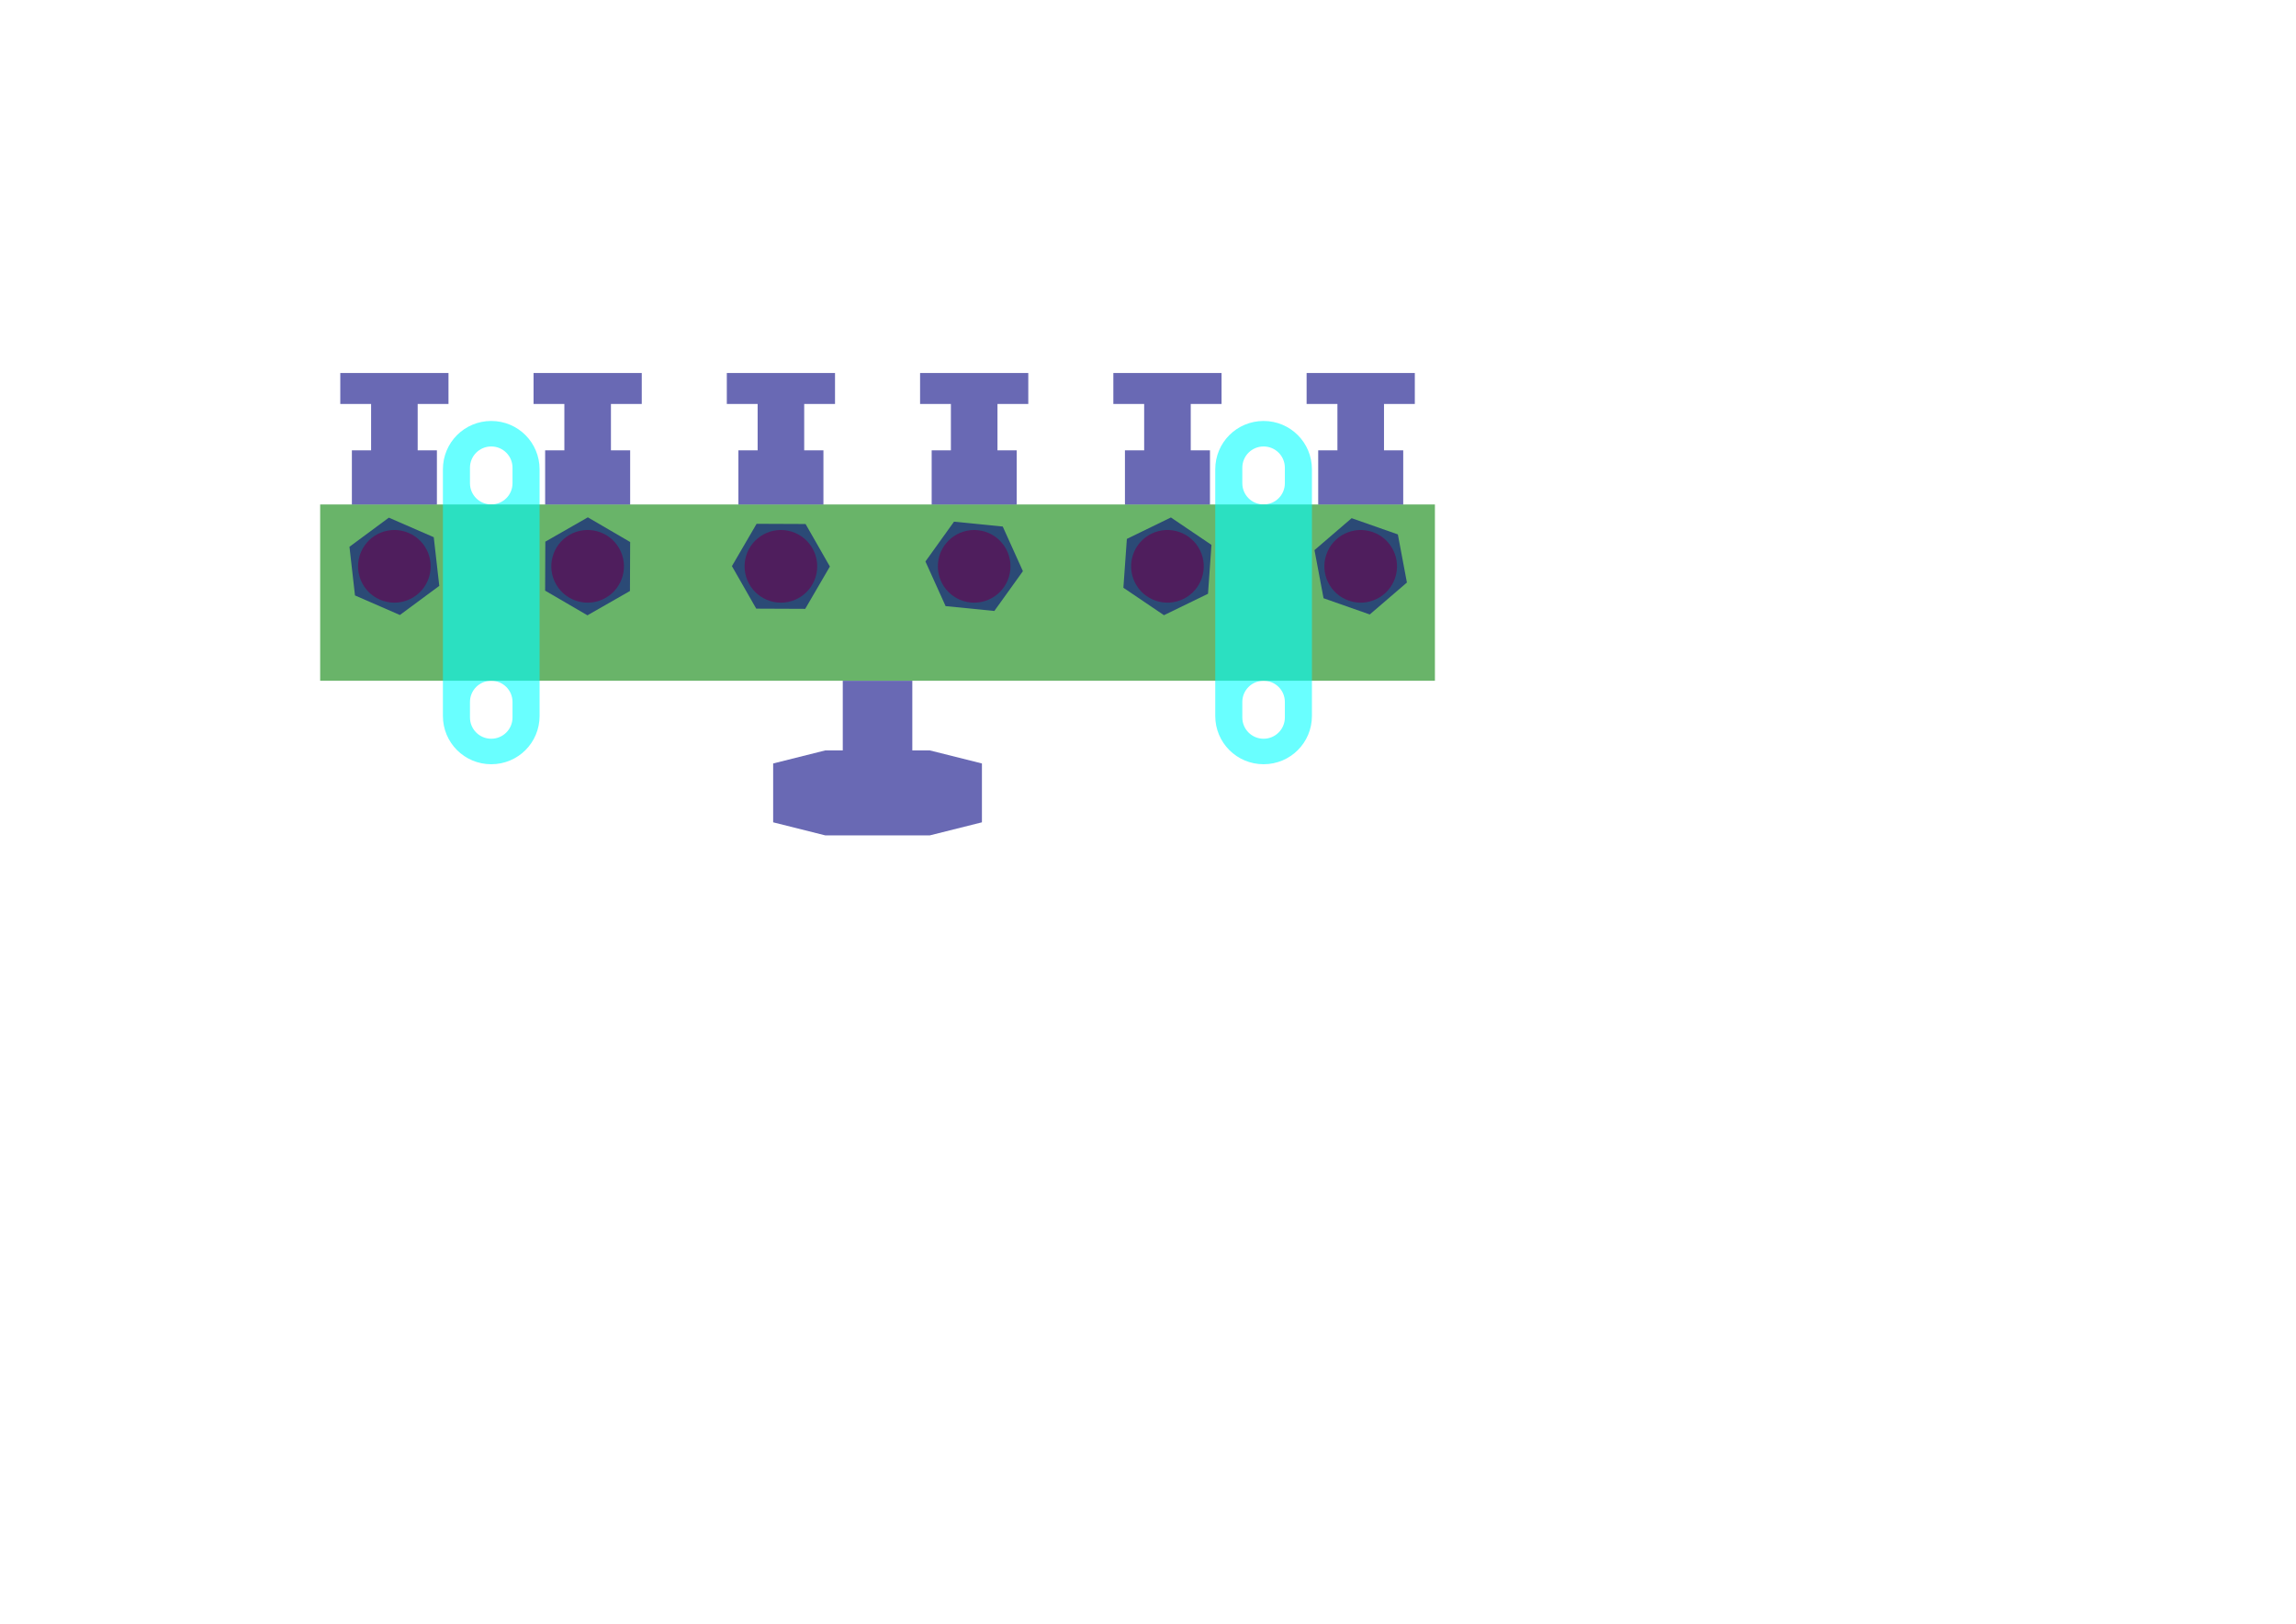
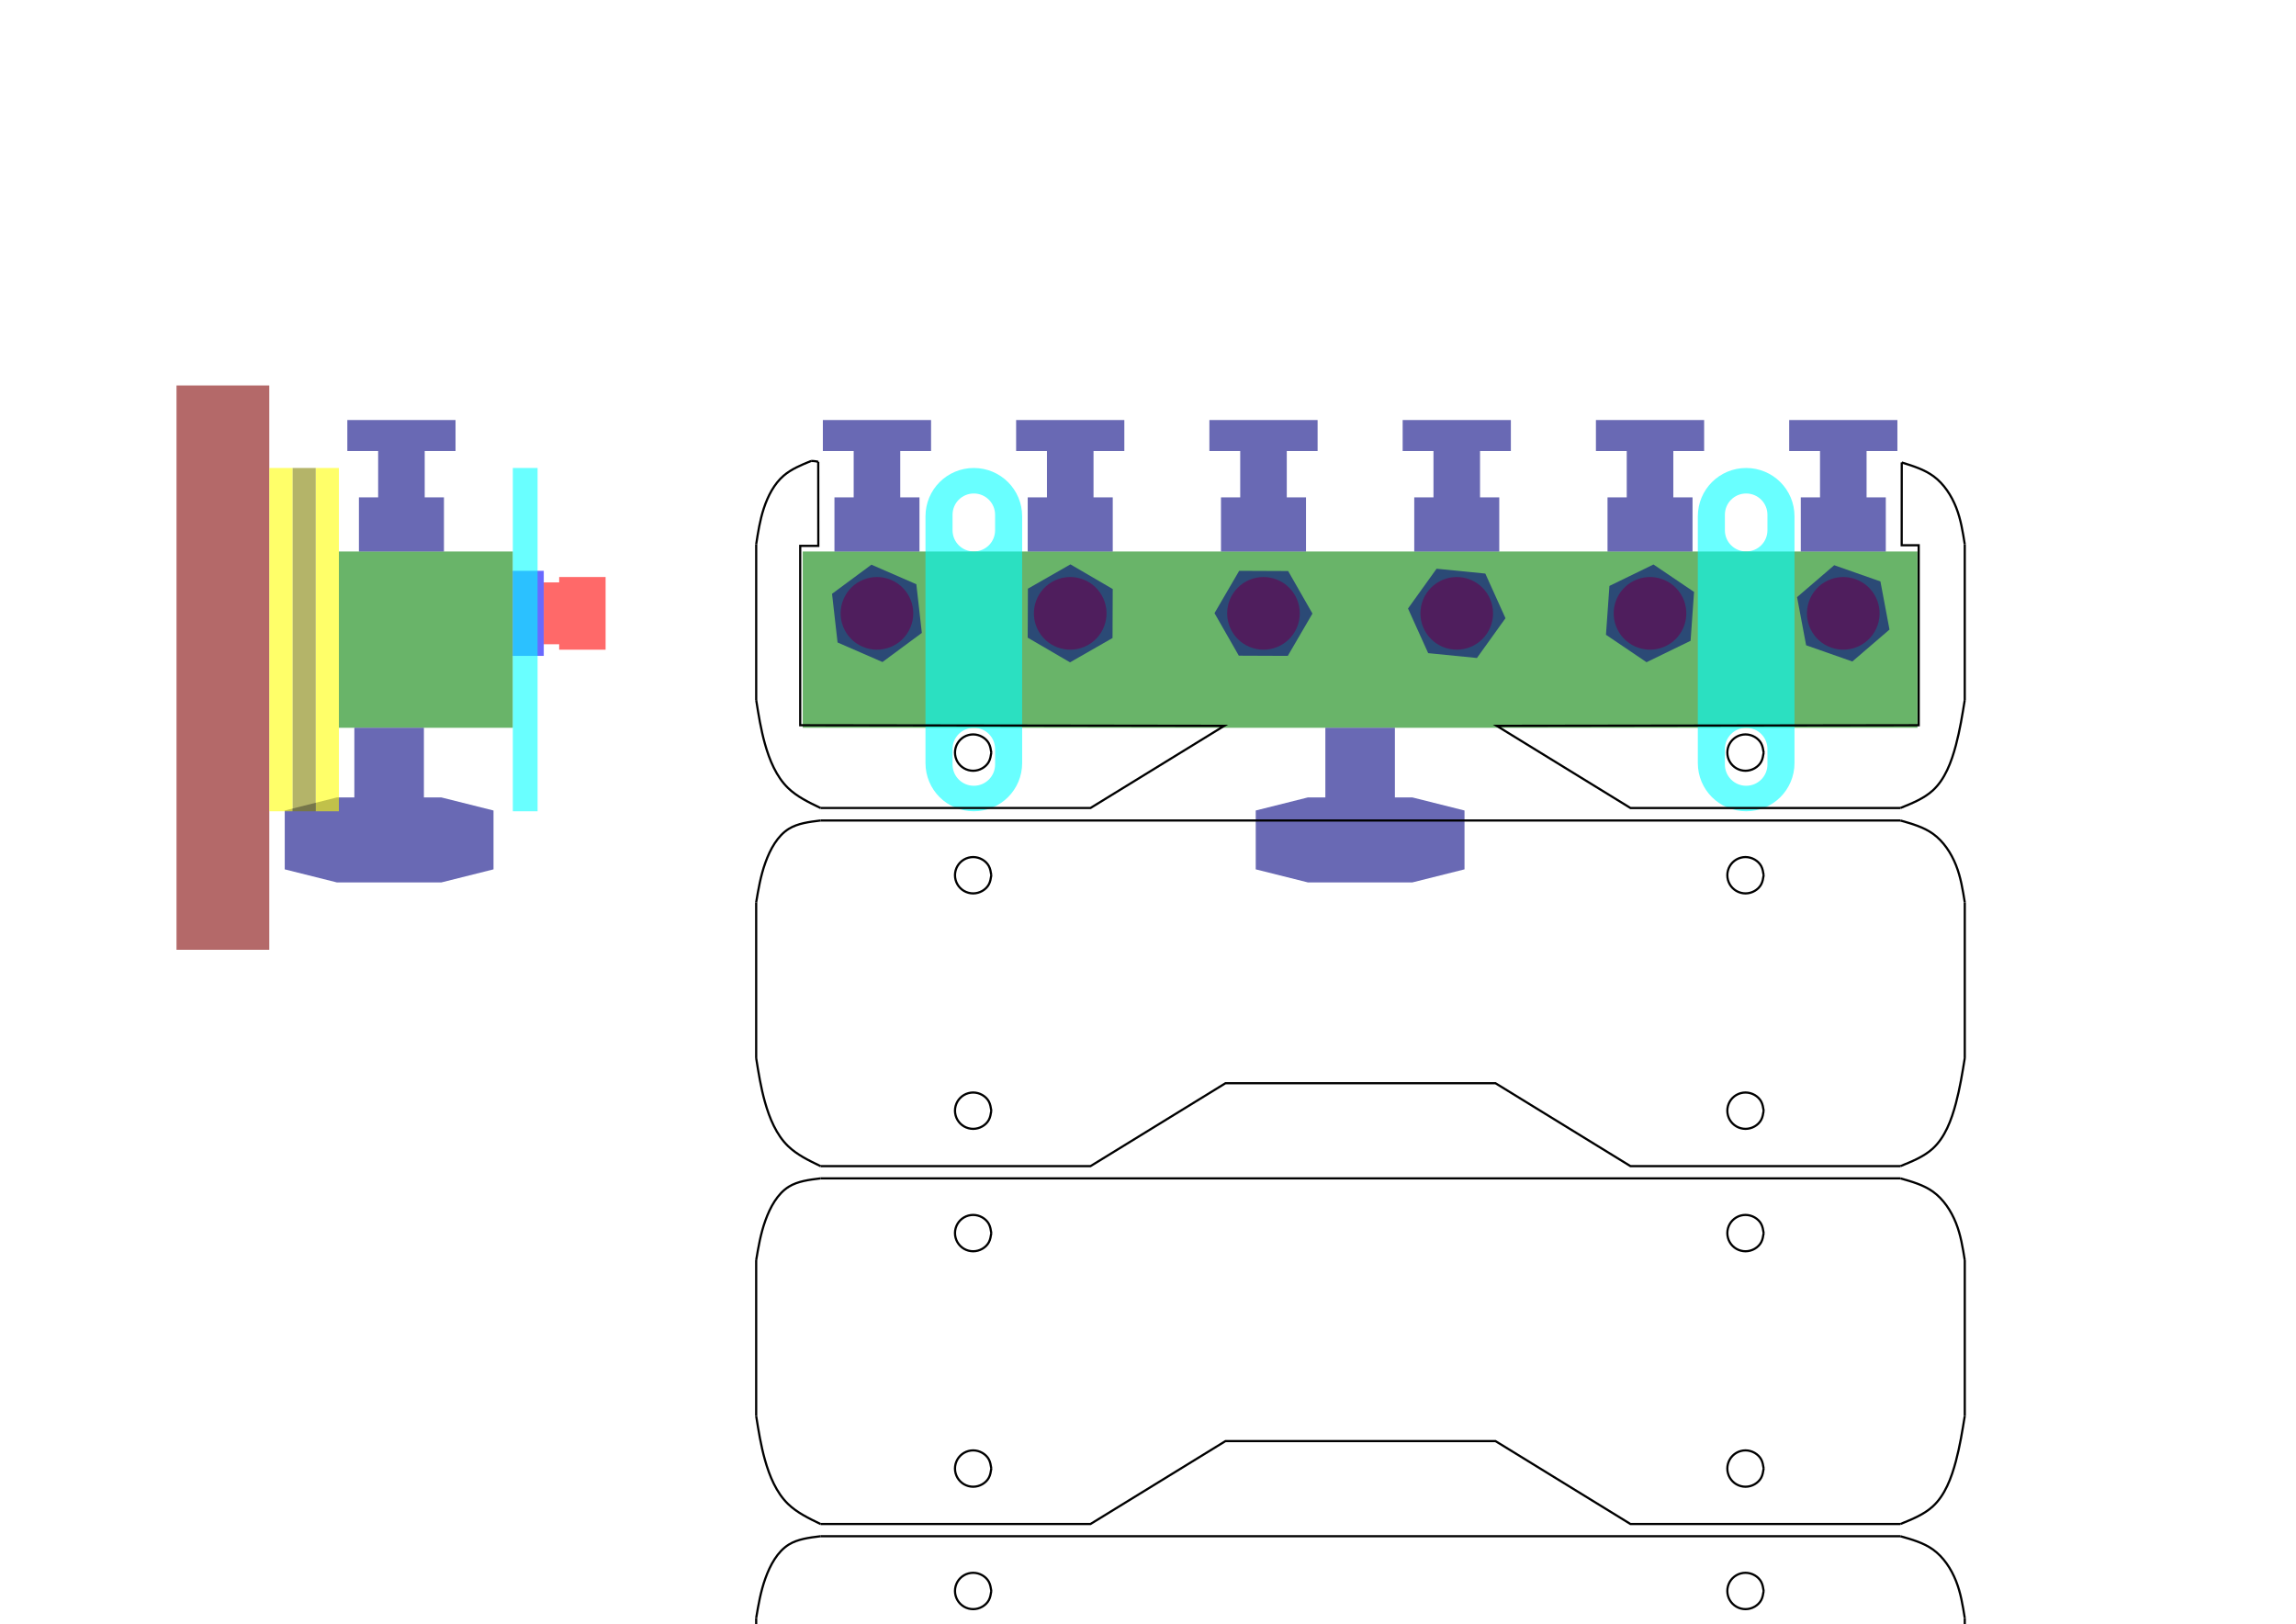
<svg xmlns="http://www.w3.org/2000/svg" width="1052.362" height="744.094" id="svg2" version="1.1">
-   <defs id="defs4" />
+   <defs id="defs4">
+     <symbol id="*PAPER_SPACE" />
+     <symbol id="*MODEL_SPACE" />
+     <pattern y="0" x="0" width="8" patternUnits="userSpaceOnUse" id="Hatch" height="8">
+       <path id="path3050" stroke-width="0.25" stroke="#000000" linecap="square" d="M8 4 l-4,4" />
+       <path id="path3052" stroke-width="0.25" stroke="#000000" linecap="square" d="M6 2 l-4,4" />
+       <path id="path3054" stroke-width="0.25" stroke="#000000" linecap="square" d="M4 0 l-4,4" />
+     </pattern>
+     <marker style="overflow:visible" refY="0.0" refX="0.0" orient="auto" id="DistanceX">
+       <path id="path3047" style="stroke:#000000; stroke-width:0.5" d="M 3,-3 L -3,3 M 0,-5 L  0,5" />
+     </marker>
+   </defs>
  <g id="layer1" transform="translate(0,-308.2677)">
-     <rect style="color:#000000;fill:#008000;fill-opacity:0.587;fill-rule:evenodd;stroke:none;stroke-width:7.087;marker:none;visibility:visible;display:inline;overflow:visible;enable-background:accumulate" id="rect3069" width="510.945" height="80.787" x="146.743" y="539.451" />
-     <g id="g3075" transform="matrix(0.9185351,0.3953395,-0.3953395,0.9185351,328.2452,-0.3695067)">
+     <rect style="color:#000000;fill:#008000;fill-opacity:0.587;fill-rule:evenodd;stroke:none;stroke-width:7.087;marker:none;visibility:visible;display:inline;overflow:visible;enable-background:accumulate" id="rect3069" width="510.945" height="80.787" x="367.929" y="561.003" />
+     <g id="g3075" transform="matrix(0.9185351,0.3953395,-0.3953395,0.9185351,549.4318,21.18201)">
      <path transform="matrix(0.9188965,0,0,0.9619698,-0.08596147,295.8232)" d="m 115.232,295.608 c 0,9.561 -8.114,17.312 -18.123,17.312 -10.009,0 -18.123,-7.751 -18.123,-17.312 0,-9.561 8.114,-17.312 18.123,-17.312 10.009,0 18.123,7.751 18.123,17.312 z" id="path3071" style="color:#000000;fill:#ff0000;fill-opacity:0.587;fill-rule:evenodd;stroke:none;stroke-width:7.087;marker:none;visibility:visible;display:inline;overflow:visible;enable-background:accumulate" />
      <path transform="matrix(0.8626988,0,0,0.8626988,24.74013,394.7094)" d="m 100.68,215.107 -13.105,22.482 -26.022,-0.108 -12.917,-22.59 13.105,-22.482 26.022,0.108 z" id="path3073" style="color:#000000;fill:#000080;fill-opacity:0.587;fill-rule:evenodd;stroke:none;stroke-width:7.087;marker:none;visibility:visible;display:inline;overflow:visible;enable-background:accumulate" />
    </g>
-     <g id="g3079" transform="matrix(0.8660254,-0.5,0.5,0.8660254,-97.95697,109.913)">
+     <g id="g3079" transform="matrix(0.8660254,-0.5,0.5,0.8660254,123.2297,131.4646)">
      <path style="color:#000000;fill:#ff0000;fill-opacity:0.587;fill-rule:evenodd;stroke:none;stroke-width:7.087;marker:none;visibility:visible;display:inline;overflow:visible;enable-background:accumulate" id="path3081" d="m 115.232,295.608 c 0,9.561 -8.114,17.312 -18.123,17.312 -10.009,0 -18.123,-7.751 -18.123,-17.312 0,-9.561 8.114,-17.312 18.123,-17.312 10.009,0 18.123,7.751 18.123,17.312 z" transform="matrix(0.9188965,0,0,0.9619698,-0.08596147,295.8232)" />
      <path style="color:#000000;fill:#000080;fill-opacity:0.587;fill-rule:evenodd;stroke:none;stroke-width:7.087;marker:none;visibility:visible;display:inline;overflow:visible;enable-background:accumulate" id="path3083" d="m 100.68,215.107 -13.105,22.482 -26.022,-0.108 -12.917,-22.59 13.105,-22.482 26.022,0.108 z" transform="matrix(0.8626988,0,0,0.8626988,24.74013,394.7094)" />
    </g>
-     <g transform="translate(268.7766,-12.39113)" id="g3085">
+     <g transform="translate(489.9633,9.160391)" id="g3085">
      <path transform="matrix(0.9188965,0,0,0.9619698,-0.08596147,295.8232)" d="m 115.232,295.608 c 0,9.561 -8.114,17.312 -18.123,17.312 -10.009,0 -18.123,-7.751 -18.123,-17.312 0,-9.561 8.114,-17.312 18.123,-17.312 10.009,0 18.123,7.751 18.123,17.312 z" id="path3087" style="color:#000000;fill:#ff0000;fill-opacity:0.587;fill-rule:evenodd;stroke:none;stroke-width:7.087;marker:none;visibility:visible;display:inline;overflow:visible;enable-background:accumulate" />
      <path transform="matrix(0.8626988,0,0,0.8626988,24.74013,394.7094)" d="m 100.68,215.107 -13.105,22.482 -26.022,-0.108 -12.917,-22.59 13.105,-22.482 26.022,0.108 z" id="path3089" style="color:#000000;fill:#000080;fill-opacity:0.587;fill-rule:evenodd;stroke:none;stroke-width:7.087;marker:none;visibility:visible;display:inline;overflow:visible;enable-background:accumulate" />
    </g>
-     <g id="g3091" transform="matrix(0.9954876,0.0948921,-0.0948921,0.9954876,412.8169,-18.23243)">
+     <g id="g3091" transform="matrix(0.9954876,0.0948921,-0.0948921,0.9954876,634.0035,3.31909)">
      <path style="color:#000000;fill:#ff0000;fill-opacity:0.587;fill-rule:evenodd;stroke:none;stroke-width:7.087;marker:none;visibility:visible;display:inline;overflow:visible;enable-background:accumulate" id="path3093" d="m 115.232,295.608 c 0,9.561 -8.114,17.312 -18.123,17.312 -10.009,0 -18.123,-7.751 -18.123,-17.312 0,-9.561 8.114,-17.312 18.123,-17.312 10.009,0 18.123,7.751 18.123,17.312 z" transform="matrix(0.9188965,0,0,0.9619698,-0.08596147,295.8232)" />
      <path style="color:#000000;fill:#000080;fill-opacity:0.587;fill-rule:evenodd;stroke:none;stroke-width:7.087;marker:none;visibility:visible;display:inline;overflow:visible;enable-background:accumulate" id="path3095" d="m 100.68,215.107 -13.105,22.482 -26.022,-0.108 -12.917,-22.59 13.105,-22.482 26.022,0.108 z" transform="matrix(0.8626988,0,0,0.8626988,24.74013,394.7094)" />
    </g>
-     <g transform="matrix(0.8974468,-0.4411228,0.4411228,0.8974468,199.1498,86.43397)" id="g3097">
+     <g transform="matrix(0.8974468,-0.4411228,0.4411228,0.8974468,420.3364,107.9855)" id="g3097">
      <path transform="matrix(0.9188965,0,0,0.9619698,-0.08596147,295.8232)" d="m 115.232,295.608 c 0,9.561 -8.114,17.312 -18.123,17.312 -10.009,0 -18.123,-7.751 -18.123,-17.312 0,-9.561 8.114,-17.312 18.123,-17.312 10.009,0 18.123,7.751 18.123,17.312 z" id="path3099" style="color:#000000;fill:#ff0000;fill-opacity:0.587;fill-rule:evenodd;stroke:none;stroke-width:7.087;marker:none;visibility:visible;display:inline;overflow:visible;enable-background:accumulate" />
      <path transform="matrix(0.8626988,0,0,0.8626988,24.74013,394.7094)" d="m 100.68,215.107 -13.105,22.482 -26.022,-0.108 -12.917,-22.59 13.105,-22.482 26.022,0.108 z" id="path3101" style="color:#000000;fill:#000080;fill-opacity:0.587;fill-rule:evenodd;stroke:none;stroke-width:7.087;marker:none;visibility:visible;display:inline;overflow:visible;enable-background:accumulate" />
    </g>
-     <g id="g3103" transform="matrix(0.9449664,0.3271674,-0.3271674,0.9449664,729.2496,-9.627311)">
+     <g id="g3103" transform="matrix(0.9449664,0.3271674,-0.3271674,0.9449664,950.4362,11.92421)">
      <path style="color:#000000;fill:#ff0000;fill-opacity:0.587;fill-rule:evenodd;stroke:none;stroke-width:7.087;marker:none;visibility:visible;display:inline;overflow:visible;enable-background:accumulate" id="path3105" d="m 115.232,295.608 c 0,9.561 -8.114,17.312 -18.123,17.312 -10.009,0 -18.123,-7.751 -18.123,-17.312 0,-9.561 8.114,-17.312 18.123,-17.312 10.009,0 18.123,7.751 18.123,17.312 z" transform="matrix(0.9188965,0,0,0.9619698,-0.08596147,295.8232)" />
      <path style="color:#000000;fill:#000080;fill-opacity:0.587;fill-rule:evenodd;stroke:none;stroke-width:7.087;marker:none;visibility:visible;display:inline;overflow:visible;enable-background:accumulate" id="path3107" d="m 100.68,215.107 -13.105,22.482 -26.022,-0.108 -12.917,-22.59 13.105,-22.482 26.022,0.108 z" transform="matrix(0.8626988,0,0,0.8626988,24.74013,394.7094)" />
    </g>
-     <path style="color:#000000;fill:#000080;fill-opacity:0.587;fill-rule:evenodd;stroke:none;stroke-width:7.087;marker:none;visibility:visible;display:inline;overflow:visible;enable-background:accumulate" d="m 155.969,479.205 0,14.188 14.125,0 0,21.25 -8.812,0 0,24.812 38.969,0 0,-24.812 -8.812,0 0,-21.25 14.125,0 0,-14.188 -49.594,0 z" id="rect3148" />
-     <path id="path3176" d="m 244.551,479.205 0,14.188 14.125,0 0,21.25 -8.812,0 0,24.812 38.969,0 0,-24.812 -8.812,0 0,-21.25 14.125,0 0,-14.188 -49.594,0 z" style="color:#000000;fill:#000080;fill-opacity:0.587;fill-rule:evenodd;stroke:none;stroke-width:7.087;marker:none;visibility:visible;display:inline;overflow:visible;enable-background:accumulate" />
-     <path style="color:#000000;fill:#000080;fill-opacity:0.587;fill-rule:evenodd;stroke:none;stroke-width:7.087;marker:none;visibility:visible;display:inline;overflow:visible;enable-background:accumulate" d="m 333.134,479.205 0,14.188 14.125,0 0,21.25 -8.812,0 0,24.812 38.969,0 0,-24.812 -8.812,0 0,-21.25 14.125,0 0,-14.188 -49.594,0 z" id="path3178" />
-     <path id="path3180" d="m 421.717,479.205 0,14.188 14.125,0 0,21.25 -8.812,0 0,24.812 38.969,0 0,-24.812 -8.812,0 0,-21.25 14.125,0 0,-14.188 -49.594,0 z" style="color:#000000;fill:#000080;fill-opacity:0.587;fill-rule:evenodd;stroke:none;stroke-width:7.087;marker:none;visibility:visible;display:inline;overflow:visible;enable-background:accumulate" />
-     <path style="color:#000000;fill:#000080;fill-opacity:0.587;fill-rule:evenodd;stroke:none;stroke-width:7.087;marker:none;visibility:visible;display:inline;overflow:visible;enable-background:accumulate" d="m 510.299,479.205 0,14.188 14.125,0 0,21.25 -8.812,0 0,24.812 38.969,0 0,-24.812 -8.812,0 0,-21.25 14.125,0 0,-14.188 -49.594,0 z" id="path3182" />
-     <path id="path3184" d="m 598.882,479.205 0,14.188 14.125,0 0,21.25 -8.812,0 0,24.812 38.969,0 0,-24.812 -8.812,0 0,-21.25 14.125,0 0,-14.188 -49.594,0 z" style="color:#000000;fill:#000080;fill-opacity:0.587;fill-rule:evenodd;stroke:none;stroke-width:7.087;marker:none;visibility:visible;display:inline;overflow:visible;enable-background:accumulate" />
-     <path style="color:#000000;fill:#000080;fill-opacity:0.587;fill-rule:evenodd;stroke:none;stroke-width:7.087;marker:none;visibility:visible;display:inline;overflow:visible;enable-background:accumulate" d="M 386.281 311.969 L 386.281 343.875 L 378.312 343.875 L 354.375 349.875 L 354.375 376.844 L 378.312 382.844 L 426.125 382.844 L 450.062 376.844 L 450.062 349.875 L 426.125 343.875 L 418.156 343.875 L 418.156 311.969 L 386.281 311.969 z " transform="translate(0,308.2677)" id="rect3186" />
-     <path style="color:#000000;fill:#00ffff;fill-opacity:0.587;fill-rule:evenodd;stroke:none;stroke-width:7.087;marker:none;visibility:visible;display:inline;overflow:visible;enable-background:accumulate" d="m 225.16,501.182 c -12.269,0 -22.156,9.888 -22.156,22.156 l 0,113.031 c 0,12.269 9.888,22.125 22.156,22.125 12.269,0 22.156,-9.856 22.156,-22.125 l 0,-113.031 c 0,-12.269 -9.888,-22.156 -22.156,-22.156 z m 0,11.688 c 5.398,0 9.75,4.352 9.75,9.75 l 0,7.094 c 0,5.398 -4.352,9.719 -9.75,9.719 -5.398,0 -9.75,-4.321 -9.75,-9.719 l 0,-7.094 c 0,-5.398 4.352,-9.75 9.75,-9.75 z m 0,107.375 c 5.398,0 9.75,4.321 9.75,9.719 l 0,7.094 c 0,5.398 -4.352,9.75 -9.75,9.75 -5.398,0 -9.75,-4.352 -9.75,-9.75 l 0,-7.094 c 0,-5.398 4.352,-9.719 9.75,-9.719 z" id="rect3238" />
-     <path id="path3251" d="m 579.16,501.182 c -12.269,0 -22.156,9.888 -22.156,22.156 l 0,113.031 c 0,12.269 9.888,22.125 22.156,22.125 12.269,0 22.156,-9.856 22.156,-22.125 l 0,-113.031 c 0,-12.269 -9.888,-22.156 -22.156,-22.156 z m 0,11.688 c 5.398,0 9.75,4.352 9.75,9.75 l 0,7.094 c 0,5.398 -4.352,9.719 -9.75,9.719 -5.398,0 -9.75,-4.321 -9.75,-9.719 l 0,-7.094 c 0,-5.398 4.352,-9.75 9.75,-9.75 z m 0,107.375 c 5.398,0 9.75,4.321 9.75,9.719 l 0,7.094 c 0,5.398 -4.352,9.75 -9.75,9.75 -5.398,0 -9.75,-4.352 -9.75,-9.75 l 0,-7.094 c 0,-5.398 4.352,-9.719 9.75,-9.719 z" style="color:#000000;fill:#00ffff;fill-opacity:0.587;fill-rule:evenodd;stroke:none;stroke-width:7.087;marker:none;visibility:visible;display:inline;overflow:visible;enable-background:accumulate" />
+     <path style="color:#000000;fill:#000080;fill-opacity:0.587;fill-rule:evenodd;stroke:none;stroke-width:7.087;marker:none;visibility:visible;display:inline;overflow:visible;enable-background:accumulate" d="m 377.155,500.757 0,14.188 14.125,0 0,21.25 -8.812,0 0,24.812 38.969,0 0,-24.812 -8.812,0 0,-21.25 14.125,0 0,-14.188 -49.594,0 z" id="rect3148" />
+     <path id="path3176" d="m 465.738,500.757 0,14.188 14.125,0 0,21.25 -8.812,0 0,24.812 38.969,0 0,-24.812 -8.812,0 0,-21.25 14.125,0 0,-14.188 -49.594,0 z" style="color:#000000;fill:#000080;fill-opacity:0.587;fill-rule:evenodd;stroke:none;stroke-width:7.087;marker:none;visibility:visible;display:inline;overflow:visible;enable-background:accumulate" />
+     <path style="color:#000000;fill:#000080;fill-opacity:0.587;fill-rule:evenodd;stroke:none;stroke-width:7.087;marker:none;visibility:visible;display:inline;overflow:visible;enable-background:accumulate" d="m 554.321,500.757 0,14.188 14.125,0 0,21.25 -8.812,0 0,24.812 38.969,0 0,-24.812 -8.812,0 0,-21.25 14.125,0 0,-14.188 -49.594,0 z" id="path3178" />
+     <path id="path3180" d="m 642.903,500.757 0,14.188 14.125,0 0,21.25 -8.812,0 0,24.812 38.969,0 0,-24.812 -8.812,0 0,-21.25 14.125,0 0,-14.188 -49.594,0 z" style="color:#000000;fill:#000080;fill-opacity:0.587;fill-rule:evenodd;stroke:none;stroke-width:7.087;marker:none;visibility:visible;display:inline;overflow:visible;enable-background:accumulate" />
+     <path style="color:#000000;fill:#000080;fill-opacity:0.587;fill-rule:evenodd;stroke:none;stroke-width:7.087;marker:none;visibility:visible;display:inline;overflow:visible;enable-background:accumulate" d="m 731.486,500.757 0,14.188 14.125,0 0,21.25 -8.812,0 0,24.812 38.969,0 0,-24.812 -8.812,0 0,-21.25 14.125,0 0,-14.188 -49.594,0 z" id="path3182" />
+     <path id="path3184" d="m 820.069,500.757 0,14.188 14.125,0 0,21.25 -8.812,0 0,24.812 38.969,0 0,-24.812 -8.812,0 0,-21.25 14.125,0 0,-14.188 -49.594,0 z" style="color:#000000;fill:#000080;fill-opacity:0.587;fill-rule:evenodd;stroke:none;stroke-width:7.087;marker:none;visibility:visible;display:inline;overflow:visible;enable-background:accumulate" />
+     <path style="color:#000000;fill:#000080;fill-opacity:0.587;fill-rule:evenodd;stroke:none;stroke-width:7.087;marker:none;visibility:visible;display:inline;overflow:visible;enable-background:accumulate" d="m 607.468,641.788 0,31.906 -7.969,0 -23.938,6 0,26.969 23.938,6 47.812,0 23.938,-6 0,-26.969 -23.938,-6 -7.969,0 0,-31.906 -31.875,0 z" id="rect3186" />
+     <path style="color:#000000;fill:#00ffff;fill-opacity:0.587;fill-rule:evenodd;stroke:none;stroke-width:7.087;marker:none;visibility:visible;display:inline;overflow:visible;enable-background:accumulate" d="m 446.347,522.733 c -12.269,0 -22.156,9.888 -22.156,22.156 l 0,113.031 c 0,12.269 9.888,22.125 22.156,22.125 12.269,0 22.156,-9.856 22.156,-22.125 l 0,-113.031 c 0,-12.269 -9.888,-22.156 -22.156,-22.156 z m 0,11.688 c 5.398,0 9.75,4.352 9.75,9.75 l 0,7.094 c 0,5.398 -4.352,9.719 -9.75,9.719 -5.398,0 -9.75,-4.321 -9.75,-9.719 l 0,-7.094 c 0,-5.398 4.352,-9.75 9.75,-9.75 z m 0,107.375 c 5.398,0 9.75,4.321 9.75,9.719 l 0,7.094 c 0,5.398 -4.352,9.75 -9.75,9.75 -5.398,0 -9.75,-4.352 -9.75,-9.75 l 0,-7.094 c 0,-5.398 4.352,-9.719 9.75,-9.719 z" id="rect3238" />
+     <path id="path3251" d="m 800.347,522.733 c -12.269,0 -22.156,9.888 -22.156,22.156 l 0,113.031 c 0,12.269 9.888,22.125 22.156,22.125 12.269,0 22.156,-9.856 22.156,-22.125 l 0,-113.031 c 0,-12.269 -9.888,-22.156 -22.156,-22.156 z m 0,11.688 c 5.398,0 9.75,4.352 9.75,9.75 l 0,7.094 c 0,5.398 -4.352,9.719 -9.75,9.719 -5.398,0 -9.75,-4.321 -9.75,-9.719 l 0,-7.094 c 0,-5.398 4.352,-9.75 9.75,-9.75 z m 0,107.375 c 5.398,0 9.75,4.321 9.75,9.719 l 0,7.094 c 0,5.398 -4.352,9.75 -9.75,9.75 -5.398,0 -9.75,-4.352 -9.75,-9.75 l 0,-7.094 c 0,-5.398 4.352,-9.719 9.75,-9.719 z" style="color:#000000;fill:#00ffff;fill-opacity:0.587;fill-rule:evenodd;stroke:none;stroke-width:7.087;marker:none;visibility:visible;display:inline;overflow:visible;enable-background:accumulate" />
+     <rect style="color:#000000;fill:#800000;fill-opacity:0.587;fill-rule:evenodd;stroke:none;stroke-width:7.087;marker:none;visibility:visible;display:inline;overflow:visible;enable-background:accumulate" id="rect3278" width="42.52" height="258.618" x="80.903" y="484.906" />
+     <rect style="color:#000000;fill:#008000;fill-opacity:0.587;fill-rule:evenodd;stroke:none;stroke-width:7.087;marker:none;visibility:visible;display:inline;overflow:visible;enable-background:accumulate" id="rect3280" width="79.724" height="80.787" x="155.331" y="561.003" />
+     <path id="path3282" d="m 159.198,500.753 0,14.188 14.125,0 0,21.25 -8.812,0 0,24.812 38.969,0 0,-24.812 -8.812,0 0,-21.25 14.125,0 0,-14.188 -49.594,0 z" style="color:#000000;fill:#000080;fill-opacity:0.587;fill-rule:evenodd;stroke:none;stroke-width:7.087;marker:none;visibility:visible;display:inline;overflow:visible;enable-background:accumulate" />
+     <path id="path3290" d="m 162.416,641.79 0,31.906 -7.969,0 -23.938,6 0,26.969 23.938,6 47.812,0 23.938,-6 0,-26.969 -23.938,-6 -7.969,0 0,-31.906 -31.875,0 z" style="color:#000000;fill:#000080;fill-opacity:0.587;fill-rule:evenodd;stroke:none;stroke-width:7.087;marker:none;visibility:visible;display:inline;overflow:visible;enable-background:accumulate" />
+     <g id="g3311" transform="translate(24.63483,-28.38727)">
+       <path id="rect3302" transform="translate(0,308.2677)" d="m 231.656,292.812 0,2.469 -7.062,0 0,28.344 7.062,0 0,2.5 21.281,0 0,-33.312 -21.281,0 z" style="color:#000000;fill:#ff0000;fill-opacity:0.587;fill-rule:evenodd;stroke:none;stroke-width:7.087;marker:none;visibility:visible;display:inline;overflow:visible;enable-background:accumulate" />
+       <rect y="598.248" x="210.421" height="38.976" width="14.173" id="rect3304" style="color:#000000;fill:#0000ff;fill-opacity:0.587;fill-rule:evenodd;stroke:none;stroke-width:7.087;marker:none;visibility:visible;display:inline;overflow:visible;enable-background:accumulate" />
+     </g>
+     <rect style="color:#000000;fill:#00ffff;fill-opacity:0.587;fill-rule:evenodd;stroke:none;stroke-width:7.087;marker:none;visibility:visible;display:inline;overflow:visible;enable-background:accumulate" id="rect3315" width="11.339" height="157.323" x="235.055" y="522.728" />
+     <rect y="522.728" x="144.701" height="157.323" width="10.63" id="rect3339" style="color:#000000;fill:#ffff00;fill-opacity:0.587;fill-rule:evenodd;stroke:none;stroke-width:7.087;marker:none;visibility:visible;display:inline;overflow:visible;enable-background:accumulate" />
+     <rect style="color:#000000;fill:#808000;fill-opacity:0.587;fill-rule:evenodd;stroke:none;stroke-width:7.087;marker:none;visibility:visible;display:inline;overflow:visible;enable-background:accumulate" id="rect3341" width="10.63" height="157.323" x="134.071" y="522.728" />
+     <rect y="522.728" x="123.441" height="157.323" width="10.63" id="rect3343" style="color:#000000;fill:#ffff00;fill-opacity:0.587;fill-rule:evenodd;stroke:none;stroke-width:7.087;marker:none;visibility:visible;display:inline;overflow:visible;enable-background:accumulate" />
+   </g>
+   <g id="layer2">
+     <g id="g3206" transform="translate(346.59,-189.824)">
+       <g id="g3058" />
+       <g id="g3060">
+         <path id="path3062" style="fill:none;stroke:#000000" d="m 25.166,401.075 c -4.533,1.852 -9.065,3.703 -12.613,6.772 -4.343,3.756 -7.21,9.335 -9.067,14.996 -1.775,5.412 -2.625,10.9 -3.476,16.388" />
+         <path id="path3064" style="fill:none;stroke:#000000" d="m 0.01,439.231 0,71.406" />
+         <path id="path3066" style="fill:none;stroke:#000000" d="m 0.01,510.638 c 1.06,6.682 2.121,13.365 4.009,20.087 2.101,7.476 5.226,15.001 10.558,20.188 4.098,3.986 9.5,6.59 14.902,9.194" />
+         <path id="path3068" style="fill:none;stroke:#000000" d="m 29.479,560.106 123.75,0 61.312,-37.656 -194.351,-0.274 0,-82.199 8.288,0 -0.031,-38.527" />
+         <path id="path3070" style="fill:none;stroke:#000000" d="m 25.166,401.075 4.9e-5,0" />
+         <path id="path3072" style="fill:none;stroke:#000000" d="m 28.447,401.45 c -0.366,-0.08 -0.732,-0.159 -1.101,-0.222 -0.362,-0.061 -0.728,-0.106 -1.095,-0.128 -0.361,-0.022 -0.723,-0.024 -1.085,-0.025" />
+         <path id="path3074" style="fill:none;stroke:#000000" d="m 525.072,401.763 -0.031,37.931 7.788,0 0,82.483 -193.413,0.274 61.312,37.656 123.75,0" />
+         <path id="path3076" style="fill:none;stroke:#000000" d="m 524.479,560.106 c 5.389,-2.182 10.778,-4.363 14.808,-8.036 5.578,-5.083 8.552,-13.022 10.604,-20.767 1.854,-6.995 2.955,-13.83 4.056,-20.666" />
+         <path id="path3078" style="fill:none;stroke:#000000" d="m 553.947,510.638 0,-71.406" />
+         <path id="path3080" style="fill:none;stroke:#000000" d="m 553.947,439.231 c -0.897,-5.673 -1.793,-11.345 -3.918,-16.772 -2.181,-5.569 -5.655,-10.88 -10.335,-14.341 -4.221,-3.122 -9.422,-4.739 -14.622,-6.356" />
+         <path id="path3082" style="fill:none;stroke:#000000" d="m 525.072,401.763 5e-5,0" />
+         <path id="path3084" style="fill:none;stroke:#000000" d="m 107.777,534.71 c -0.229,1.468 -0.458,2.936 -1.137,4.203 -0.659,1.229 -1.742,2.27 -2.987,2.987 -1.283,0.74 -2.739,1.137 -4.203,1.137 -1.463,0 -2.935,-0.397 -4.203,-1.137 -1.23,-0.718 -2.27,-1.758 -2.987,-2.987 -0.739,-1.267 -1.137,-2.735 -1.137,-4.203 10e-7,-1.468 0.397,-2.936 1.137,-4.203 0.717,-1.229 1.757,-2.27 2.987,-2.987 1.268,-0.74 2.739,-1.137 4.203,-1.137 1.463,0 2.919,0.397 4.203,1.137 1.245,0.718 2.328,1.758 2.987,2.987 0.679,1.267 0.908,2.735 1.137,4.203" />
+         <path id="path3086" style="fill:none;stroke:#000000" d="m 107.777,534.71 0,0" />
+         <path id="path3088" style="fill:none;stroke:#000000" d="m 461.777,534.71 0,0" />
+         <path id="path3090" style="fill:none;stroke:#000000" d="m 461.777,534.71 c -0.229,1.468 -0.458,2.936 -1.137,4.203 -0.659,1.229 -1.742,2.27 -2.987,2.987 -1.283,0.74 -2.739,1.137 -4.203,1.137 -1.463,0 -2.935,-0.397 -4.203,-1.137 -1.23,-0.718 -2.27,-1.758 -2.987,-2.987 -0.739,-1.267 -1.137,-2.735 -1.137,-4.203 0,-1.468 0.397,-2.936 1.137,-4.203 0.717,-1.229 1.757,-2.27 2.987,-2.987 1.268,-0.74 2.739,-1.137 4.203,-1.137 1.463,0 2.919,0.397 4.203,1.137 1.245,0.718 2.328,1.758 2.987,2.987 0.679,1.267 0.908,2.735 1.137,4.203" />
+         <path id="path3092" style="fill:none;stroke:#000000" d="m 29.492,565.833 6.097,0 38.936,0 49.627,0 38.968,0 49.613,0 38.904,0 49.697,0 38.916,0 49.64,0 38.906,0 49.615,0 39.012,0 7.041,0" />
+         <path id="path3094" style="fill:none;stroke:#000000" d="m 524.463,565.833 c 5.301,1.503 10.601,3.007 14.907,6.089 4.781,3.422 8.337,8.791 10.569,14.421 2.179,5.495 3.097,11.238 4.015,16.982" />
+         <path id="path3096" style="fill:none;stroke:#000000" d="m 553.955,603.325 0,71.411" />
+         <path id="path3098" style="fill:none;stroke:#000000" d="m 553.955,674.735 c -1.103,6.838 -2.206,13.676 -4.062,20.672 -2.055,7.749 -5.034,15.692 -10.615,20.778 -4.032,3.675 -9.423,5.858 -14.814,8.042" />
+         <path id="path3100" style="fill:none;stroke:#000000" d="m 524.463,724.227 -123.743,0 -61.871,-38 -61.871,0 -61.871,0 -61.871,38 -123.743,0" />
+         <path id="path3102" style="fill:none;stroke:#000000" d="M 29.492,724.227 C 24.088,721.621 18.685,719.014 14.584,715.027 9.248,709.837 6.119,702.308 4.015,694.828 2.124,688.105 1.062,681.42 0,674.735" />
+         <path id="path3104" style="fill:none;stroke:#000000" d="M 0,674.735 0,603.325" />
+         <path id="path3106" style="fill:none;stroke:#000000" d="m 0,603.325 c 1.015,-6.027 2.031,-12.053 4.196,-18.113 2.202,-6.162 5.592,-12.358 10.75,-15.552 4.103,-2.542 9.324,-3.184 14.546,-3.826" />
+         <path id="path3108" style="fill:none;stroke:#000000" d="m 29.492,565.833 0,0" />
+         <path id="path3110" style="fill:none;stroke:#000000" d="m 107.777,590.918 c -0.229,1.468 -0.458,2.936 -1.137,4.203 -0.659,1.229 -1.742,2.27 -2.987,2.987 -1.283,0.74 -2.739,1.137 -4.203,1.137 -1.463,0 -2.935,-0.397 -4.203,-1.137 -1.23,-0.718 -2.27,-1.758 -2.987,-2.987 -0.739,-1.267 -1.137,-2.735 -1.137,-4.203 0,-1.468 0.397,-2.936 1.137,-4.203 0.717,-1.229 1.757,-2.27 2.987,-2.987 1.268,-0.74 2.739,-1.137 4.203,-1.137 1.463,0 2.919,0.397 4.203,1.137 1.245,0.718 2.328,1.758 2.987,2.987 0.679,1.267 0.908,2.735 1.137,4.203" />
+         <path id="path3112" style="fill:none;stroke:#000000" d="m 107.777,590.918 0,0" />
+         <path id="path3114" style="fill:none;stroke:#000000" d="m 461.777,590.918 c -0.229,1.468 -0.458,2.936 -1.137,4.203 -0.659,1.229 -1.742,2.27 -2.987,2.987 -1.283,0.74 -2.739,1.137 -4.203,1.137 -1.463,0 -2.935,-0.397 -4.203,-1.137 -1.23,-0.718 -2.27,-1.758 -2.987,-2.987 -0.739,-1.267 -1.137,-2.735 -1.137,-4.203 0,-1.468 0.397,-2.936 1.137,-4.203 0.717,-1.229 1.757,-2.27 2.987,-2.987 1.268,-0.74 2.739,-1.137 4.203,-1.137 1.463,0 2.919,0.397 4.203,1.137 1.245,0.718 2.328,1.758 2.987,2.987 0.679,1.267 0.908,2.735 1.137,4.203" />
+         <path id="path3116" style="fill:none;stroke:#000000" d="m 461.777,590.918 0,0" />
+         <path id="path3118" style="fill:none;stroke:#000000" d="m 107.777,698.817 c -0.229,1.468 -0.458,2.936 -1.137,4.203 -0.659,1.229 -1.742,2.27 -2.987,2.987 -1.283,0.74 -2.739,1.137 -4.203,1.137 -1.463,0 -2.935,-0.397 -4.203,-1.137 -1.23,-0.718 -2.27,-1.758 -2.987,-2.987 -0.739,-1.267 -1.137,-2.735 -1.137,-4.203 0,-1.468 0.397,-2.936 1.137,-4.203 0.717,-1.229 1.757,-2.27 2.987,-2.987 1.268,-0.74 2.739,-1.137 4.203,-1.137 1.463,0 2.919,0.397 4.203,1.137 1.245,0.718 2.328,1.758 2.987,2.987 0.679,1.267 0.908,2.735 1.137,4.203" />
+         <path id="path3120" style="fill:none;stroke:#000000" d="m 107.777,698.817 0,0" />
+         <path id="path3122" style="fill:none;stroke:#000000" d="m 461.777,698.817 0,0" />
+         <path id="path3124" style="fill:none;stroke:#000000" d="m 461.777,698.817 c -0.229,1.468 -0.458,2.936 -1.137,4.203 -0.659,1.229 -1.742,2.27 -2.987,2.987 -1.283,0.74 -2.739,1.137 -4.203,1.137 -1.463,0 -2.935,-0.397 -4.203,-1.137 -1.23,-0.718 -2.27,-1.758 -2.987,-2.987 -0.739,-1.267 -1.137,-2.735 -1.137,-4.203 0,-1.468 0.397,-2.936 1.137,-4.203 0.717,-1.229 1.757,-2.27 2.987,-2.987 1.268,-0.74 2.739,-1.137 4.203,-1.137 1.463,0 2.919,0.397 4.203,1.137 1.245,0.718 2.328,1.758 2.987,2.987 0.679,1.267 0.908,2.735 1.137,4.203" />
+         <path id="path3126" style="fill:none;stroke:#000000" d="m 29.492,729.833 6.097,0 38.936,0 49.627,0 38.968,0 49.613,0 38.904,0 49.697,0 38.916,0 49.64,0 38.906,0 49.615,0 39.012,0 7.041,0" />
+         <path id="path3128" style="fill:none;stroke:#000000" d="m 524.463,729.833 c 5.301,1.503 10.601,3.007 14.907,6.089 4.781,3.422 8.337,8.791 10.569,14.421 2.179,5.495 3.097,11.238 4.015,16.982" />
+         <path id="path3130" style="fill:none;stroke:#000000" d="m 553.955,767.325 0,71.411" />
+         <path id="path3132" style="fill:none;stroke:#000000" d="m 553.955,838.735 c -1.103,6.838 -2.206,13.676 -4.062,20.672 -2.055,7.749 -5.034,15.692 -10.615,20.778 -4.032,3.675 -9.423,5.858 -14.814,8.042" />
+         <path id="path3134" style="fill:none;stroke:#000000" d="m 524.463,888.227 -123.743,0 -61.871,-38 -61.871,0 -61.871,0 -61.871,38 -123.743,0" />
+         <path id="path3136" style="fill:none;stroke:#000000" d="M 29.492,888.227 C 24.088,885.621 18.685,883.014 14.584,879.027 9.248,873.837 6.119,866.308 4.015,858.828 2.124,852.105 1.062,845.42 0,838.735" />
+         <path id="path3138" style="fill:none;stroke:#000000" d="M 0,838.735 0,767.325" />
+         <path id="path3140" style="fill:none;stroke:#000000" d="m 0,767.325 c 1.015,-6.027 2.031,-12.053 4.196,-18.113 2.202,-6.162 5.592,-12.358 10.75,-15.552 4.103,-2.542 9.324,-3.184 14.546,-3.826" />
+         <path id="path3142" style="fill:none;stroke:#000000" d="m 29.492,729.833 0,0" />
+         <path id="path3144" style="fill:none;stroke:#000000" d="m 107.777,754.918 c -0.229,1.468 -0.458,2.936 -1.137,4.203 -0.659,1.229 -1.742,2.27 -2.987,2.987 -1.283,0.74 -2.739,1.137 -4.203,1.137 -1.463,0 -2.935,-0.397 -4.203,-1.137 -1.23,-0.718 -2.27,-1.758 -2.987,-2.987 -0.739,-1.267 -1.137,-2.735 -1.137,-4.203 0,-1.468 0.397,-2.936 1.137,-4.203 0.717,-1.229 1.757,-2.27 2.987,-2.987 1.268,-0.74 2.739,-1.137 4.203,-1.137 1.463,-10e-6 2.919,0.397 4.203,1.137 1.245,0.718 2.328,1.758 2.987,2.987 0.679,1.267 0.908,2.735 1.137,4.203" />
+         <path id="path3146" style="fill:none;stroke:#000000" d="m 107.777,754.918 0,0" />
+         <path id="path3148" style="fill:none;stroke:#000000" d="m 461.777,754.918 c -0.229,1.468 -0.458,2.936 -1.137,4.203 -0.659,1.229 -1.742,2.27 -2.987,2.987 -1.283,0.74 -2.739,1.137 -4.203,1.137 -1.463,0 -2.935,-0.397 -4.203,-1.137 -1.23,-0.718 -2.27,-1.758 -2.987,-2.987 -0.739,-1.267 -1.137,-2.735 -1.137,-4.203 0,-1.468 0.397,-2.936 1.137,-4.203 0.717,-1.229 1.757,-2.27 2.987,-2.987 1.268,-0.74 2.739,-1.137 4.203,-1.137 1.463,-10e-6 2.919,0.397 4.203,1.137 1.245,0.718 2.328,1.758 2.987,2.987 0.679,1.267 0.908,2.735 1.137,4.203" />
+         <path id="path3150" style="fill:none;stroke:#000000" d="m 461.777,754.918 0,0" />
+         <path id="path3152" style="fill:none;stroke:#000000" d="m 107.777,862.817 c -0.229,1.468 -0.458,2.936 -1.137,4.203 -0.659,1.229 -1.742,2.27 -2.987,2.987 -1.283,0.74 -2.739,1.137 -4.203,1.137 -1.463,0 -2.935,-0.397 -4.203,-1.137 -1.23,-0.718 -2.27,-1.758 -2.987,-2.987 -0.739,-1.267 -1.137,-2.735 -1.137,-4.203 0,-1.468 0.397,-2.936 1.137,-4.203 0.717,-1.229 1.757,-2.27 2.987,-2.987 1.268,-0.74 2.739,-1.137 4.203,-1.137 1.463,0 2.919,0.397 4.203,1.137 1.245,0.718 2.328,1.758 2.987,2.987 0.679,1.267 0.908,2.735 1.137,4.203" />
+         <path id="path3154" style="fill:none;stroke:#000000" d="m 107.777,862.817 0,0" />
+         <path id="path3156" style="fill:none;stroke:#000000" d="m 461.777,862.817 0,0" />
+         <path id="path3158" style="fill:none;stroke:#000000" d="m 461.777,862.817 c -0.229,1.468 -0.458,2.936 -1.137,4.203 -0.659,1.229 -1.742,2.27 -2.987,2.987 -1.283,0.74 -2.739,1.137 -4.203,1.137 -1.463,0 -2.935,-0.397 -4.203,-1.137 -1.23,-0.718 -2.27,-1.758 -2.987,-2.987 -0.739,-1.267 -1.137,-2.735 -1.137,-4.203 0,-1.468 0.397,-2.936 1.137,-4.203 0.717,-1.229 1.757,-2.27 2.987,-2.987 1.268,-0.74 2.739,-1.137 4.203,-1.137 1.463,0 2.919,0.397 4.203,1.137 1.245,0.718 2.328,1.758 2.987,2.987 0.679,1.267 0.908,2.735 1.137,4.203" />
+         <path id="path3160" style="fill:none;stroke:#000000" d="m 29.492,893.833 6.097,0 38.936,0 49.627,0 38.968,0 49.613,0 38.904,0 49.697,0 38.916,0 49.64,0 38.906,0 49.615,0 39.012,0 7.041,0" />
+         <path id="path3162" style="fill:none;stroke:#000000" d="m 524.463,893.833 c 5.301,1.503 10.601,3.007 14.907,6.089 4.781,3.422 8.337,8.791 10.569,14.421 2.179,5.495 3.097,11.238 4.015,16.982" />
+         <path id="path3164" style="fill:none;stroke:#000000" d="m 553.955,931.325 0,71.411" />
+         <path id="path3166" style="fill:none;stroke:#000000" d="m 553.955,1002.735 c -1.103,6.838 -2.206,13.676 -4.062,20.672 -2.055,7.748 -5.034,15.691 -10.615,20.778 -4.032,3.675 -9.423,5.858 -14.814,8.042" />
+         <path id="path3168" style="fill:none;stroke:#000000" d="m 524.463,1052.227 -123.743,0 -61.871,-38 -61.871,0 -61.871,0 -61.871,38 -123.743,0" />
+         <path id="path3170" style="fill:none;stroke:#000000" d="m 29.492,1052.227 c -5.404,-2.606 -10.807,-5.213 -14.907,-9.2 C 9.248,1037.837 6.119,1030.309 4.015,1022.828 2.124,1016.105 1.062,1009.42 0,1002.735" />
+         <path id="path3172" style="fill:none;stroke:#000000" d="M 0,1002.735 0,931.325" />
+         <path id="path3174" style="fill:none;stroke:#000000" d="m 0,931.325 c 1.015,-6.027 2.031,-12.053 4.196,-18.113 2.202,-6.162 5.592,-12.358 10.75,-15.552 4.103,-2.542 9.324,-3.184 14.546,-3.826" />
+         <path id="path3176-5" style="fill:none;stroke:#000000" d="m 29.492,893.833 0,0" />
+         <path id="path3178-9" style="fill:none;stroke:#000000" d="m 107.777,918.918 c -0.229,1.468 -0.458,2.936 -1.137,4.203 -0.659,1.229 -1.742,2.27 -2.987,2.987 -1.283,0.74 -2.739,1.137 -4.203,1.137 -1.463,0 -2.935,-0.397 -4.203,-1.137 -1.23,-0.718 -2.27,-1.758 -2.987,-2.987 -0.739,-1.267 -1.137,-2.735 -1.137,-4.203 0,-1.468 0.397,-2.936 1.137,-4.203 0.717,-1.229 1.757,-2.27 2.987,-2.987 1.268,-0.74 2.739,-1.137 4.203,-1.137 1.463,0 2.919,0.397 4.203,1.137 1.245,0.718 2.328,1.758 2.987,2.987 0.679,1.267 0.908,2.735 1.137,4.203" />
+         <path id="path3180-3" style="fill:none;stroke:#000000" d="m 107.777,918.918 0,0" />
+         <path id="path3182-1" style="fill:none;stroke:#000000" d="m 461.777,918.918 c -0.229,1.468 -0.458,2.936 -1.137,4.203 -0.659,1.229 -1.742,2.27 -2.987,2.987 -1.283,0.74 -2.739,1.137 -4.203,1.137 -1.463,0 -2.935,-0.397 -4.203,-1.137 -1.23,-0.718 -2.27,-1.758 -2.987,-2.987 -0.739,-1.267 -1.137,-2.735 -1.137,-4.203 0,-1.468 0.397,-2.936 1.137,-4.203 0.717,-1.229 1.757,-2.27 2.987,-2.987 1.268,-0.74 2.739,-1.137 4.203,-1.137 1.463,0 2.919,0.397 4.203,1.137 1.245,0.718 2.328,1.758 2.987,2.987 0.679,1.267 0.908,2.735 1.137,4.203" />
+         <path id="path3184-4" style="fill:none;stroke:#000000" d="m 461.777,918.918 0,0" />
+         <path id="path3186" style="fill:none;stroke:#000000" d="m 107.777,1026.818 c -0.229,1.468 -0.458,2.936 -1.137,4.203 -0.659,1.229 -1.742,2.269 -2.987,2.987 -1.283,0.74 -2.739,1.137 -4.203,1.137 -1.463,0 -2.935,-0.397 -4.203,-1.137 -1.23,-0.718 -2.27,-1.758 -2.987,-2.987 -0.739,-1.267 -1.137,-2.735 -1.137,-4.203 0,-1.468 0.397,-2.936 1.137,-4.203 0.717,-1.229 1.757,-2.269 2.987,-2.987 1.268,-0.74 2.739,-1.137 4.203,-1.137 1.463,0 2.919,0.397 4.203,1.137 1.245,0.718 2.328,1.758 2.987,2.987 0.679,1.267 0.908,2.735 1.137,4.203" />
+         <path id="path3188" style="fill:none;stroke:#000000" d="m 107.777,1026.818 0,0" />
+         <path id="path3190" style="fill:none;stroke:#000000" d="m 461.777,1026.818 c -0.229,1.468 -0.458,2.936 -1.137,4.203 -0.659,1.229 -1.742,2.269 -2.987,2.987 -1.283,0.74 -2.739,1.137 -4.203,1.137 -1.463,0 -2.935,-0.397 -4.203,-1.137 -1.23,-0.718 -2.27,-1.758 -2.987,-2.987 -0.739,-1.267 -1.137,-2.735 -1.137,-4.203 0,-1.468 0.397,-2.936 1.137,-4.203 0.717,-1.229 1.757,-2.269 2.987,-2.987 1.268,-0.74 2.739,-1.137 4.203,-1.137 1.463,0 2.919,0.397 4.203,1.137 1.245,0.718 2.328,1.758 2.987,2.987 0.679,1.267 0.908,2.735 1.137,4.203" />
+         <path id="path3192" style="fill:none;stroke:#000000" d="m 461.777,1026.818 0,0" />
+       </g>
+     </g>
  </g>
</svg>
